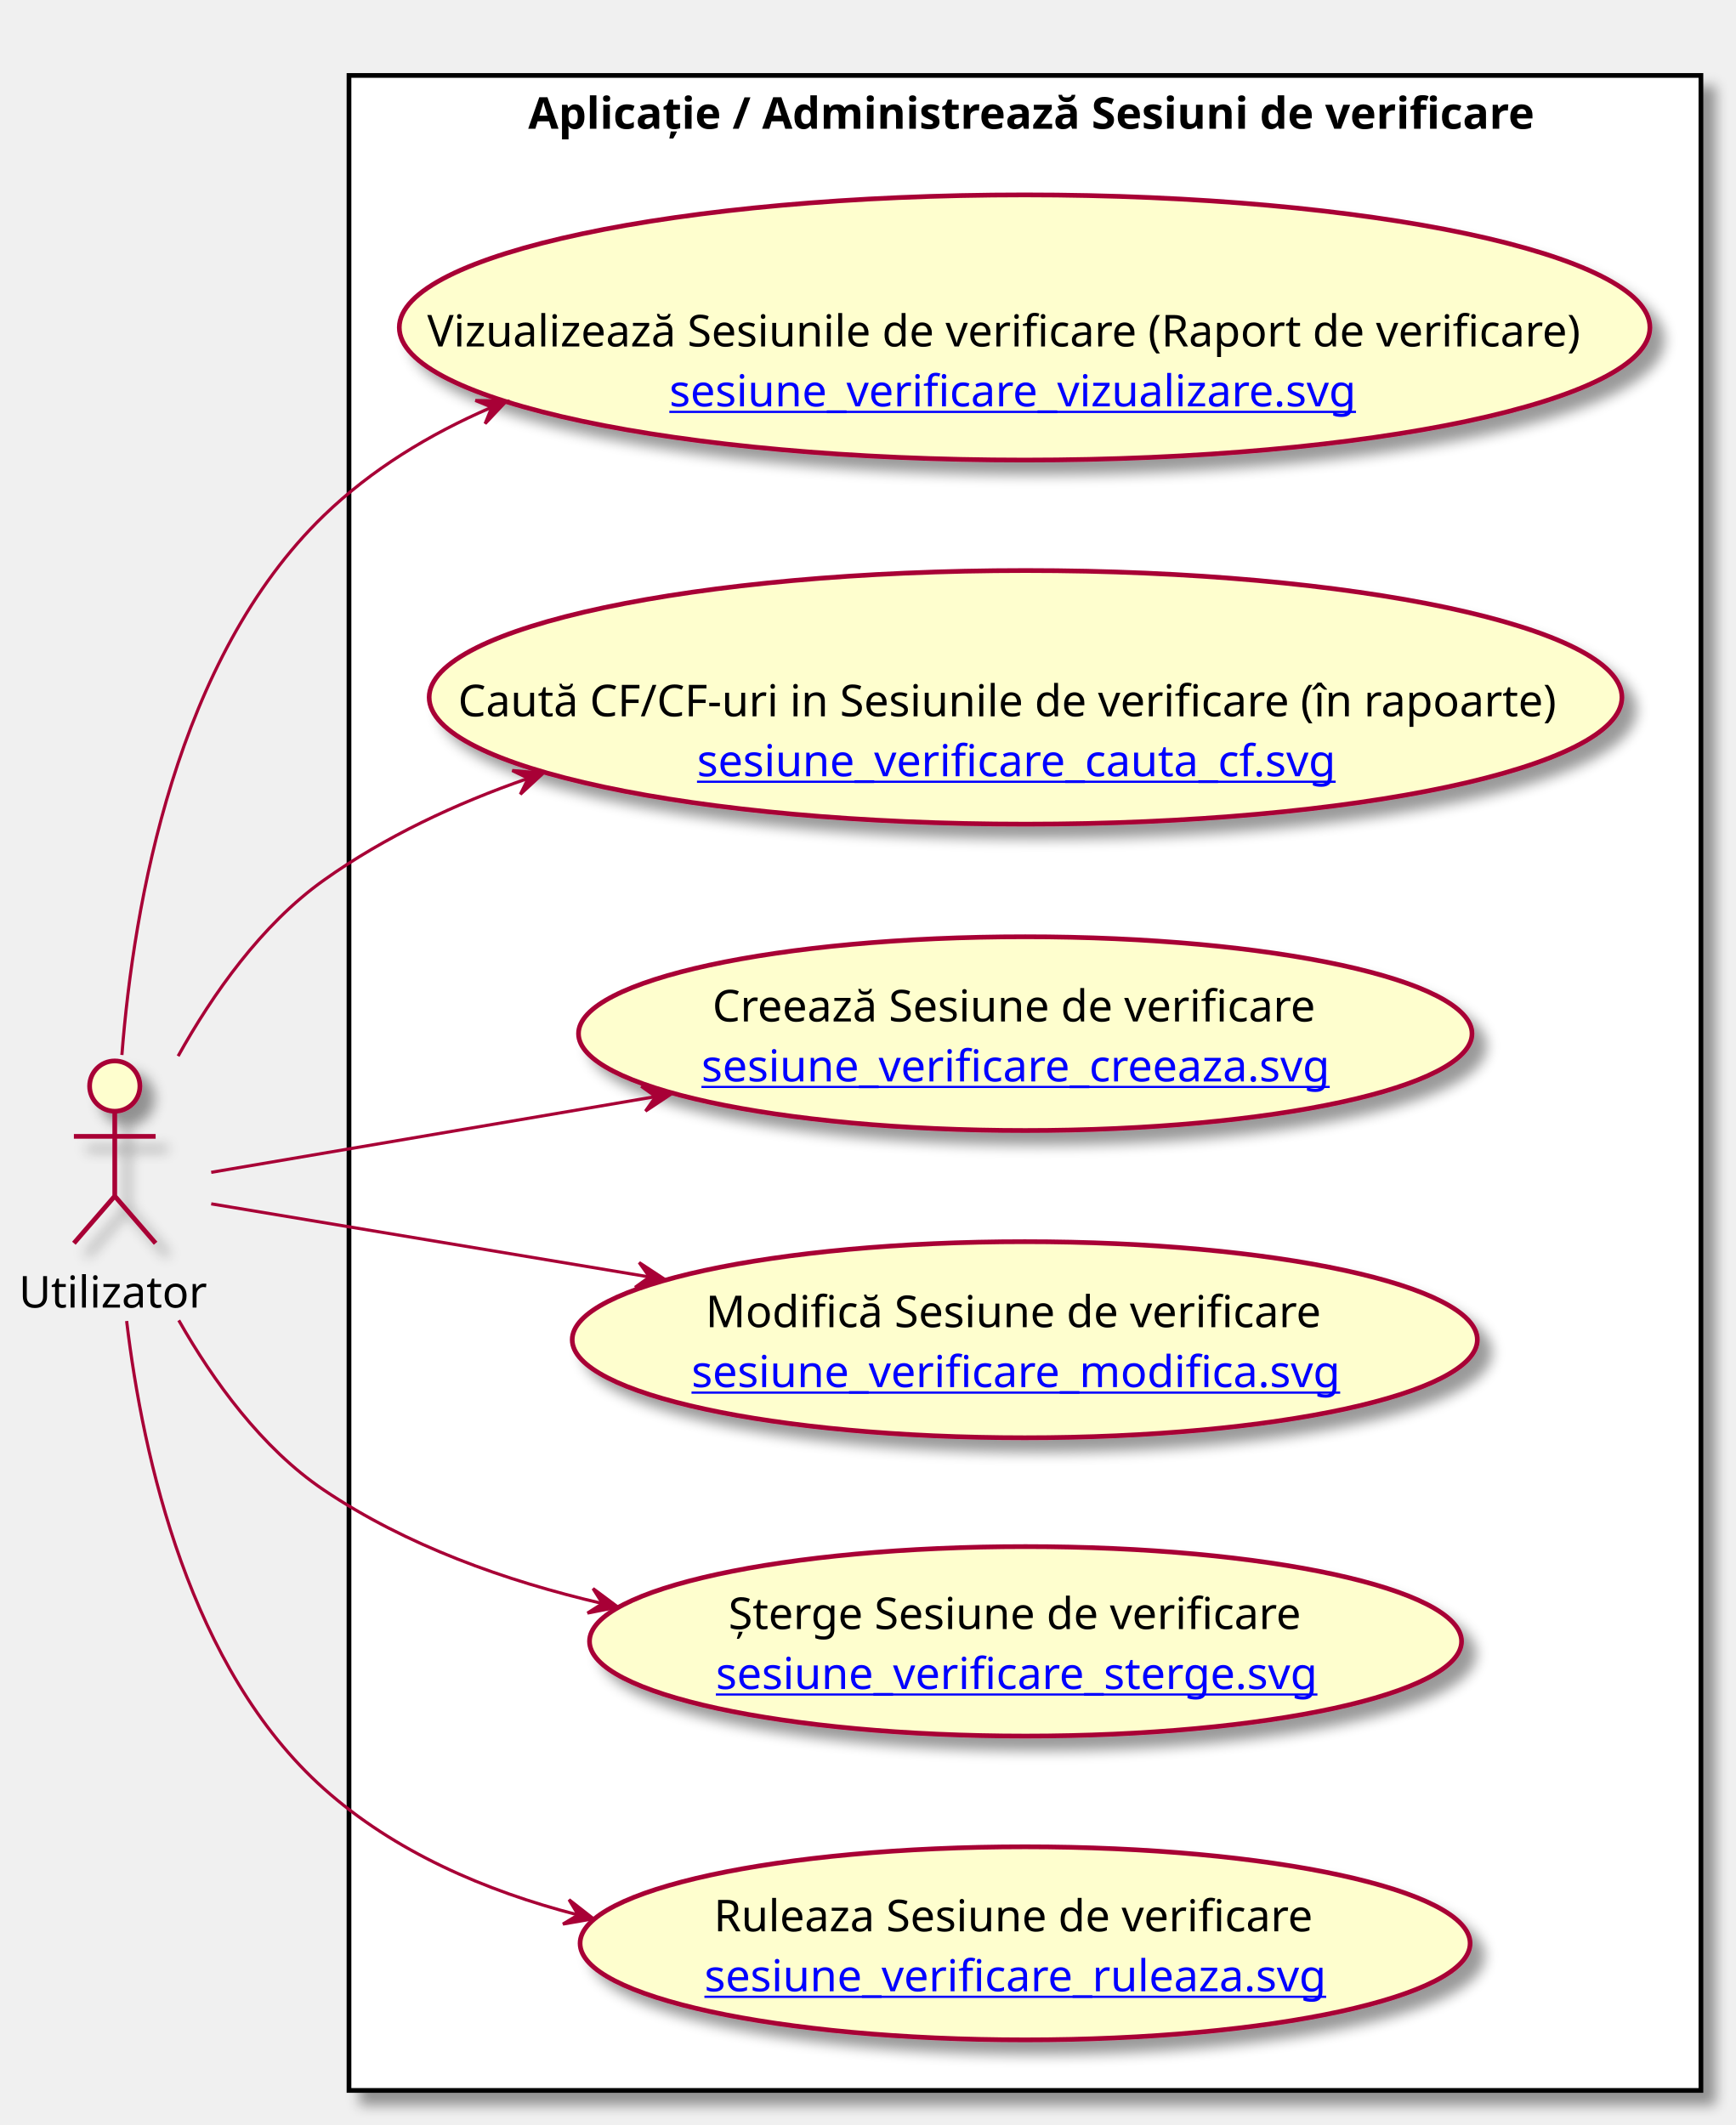
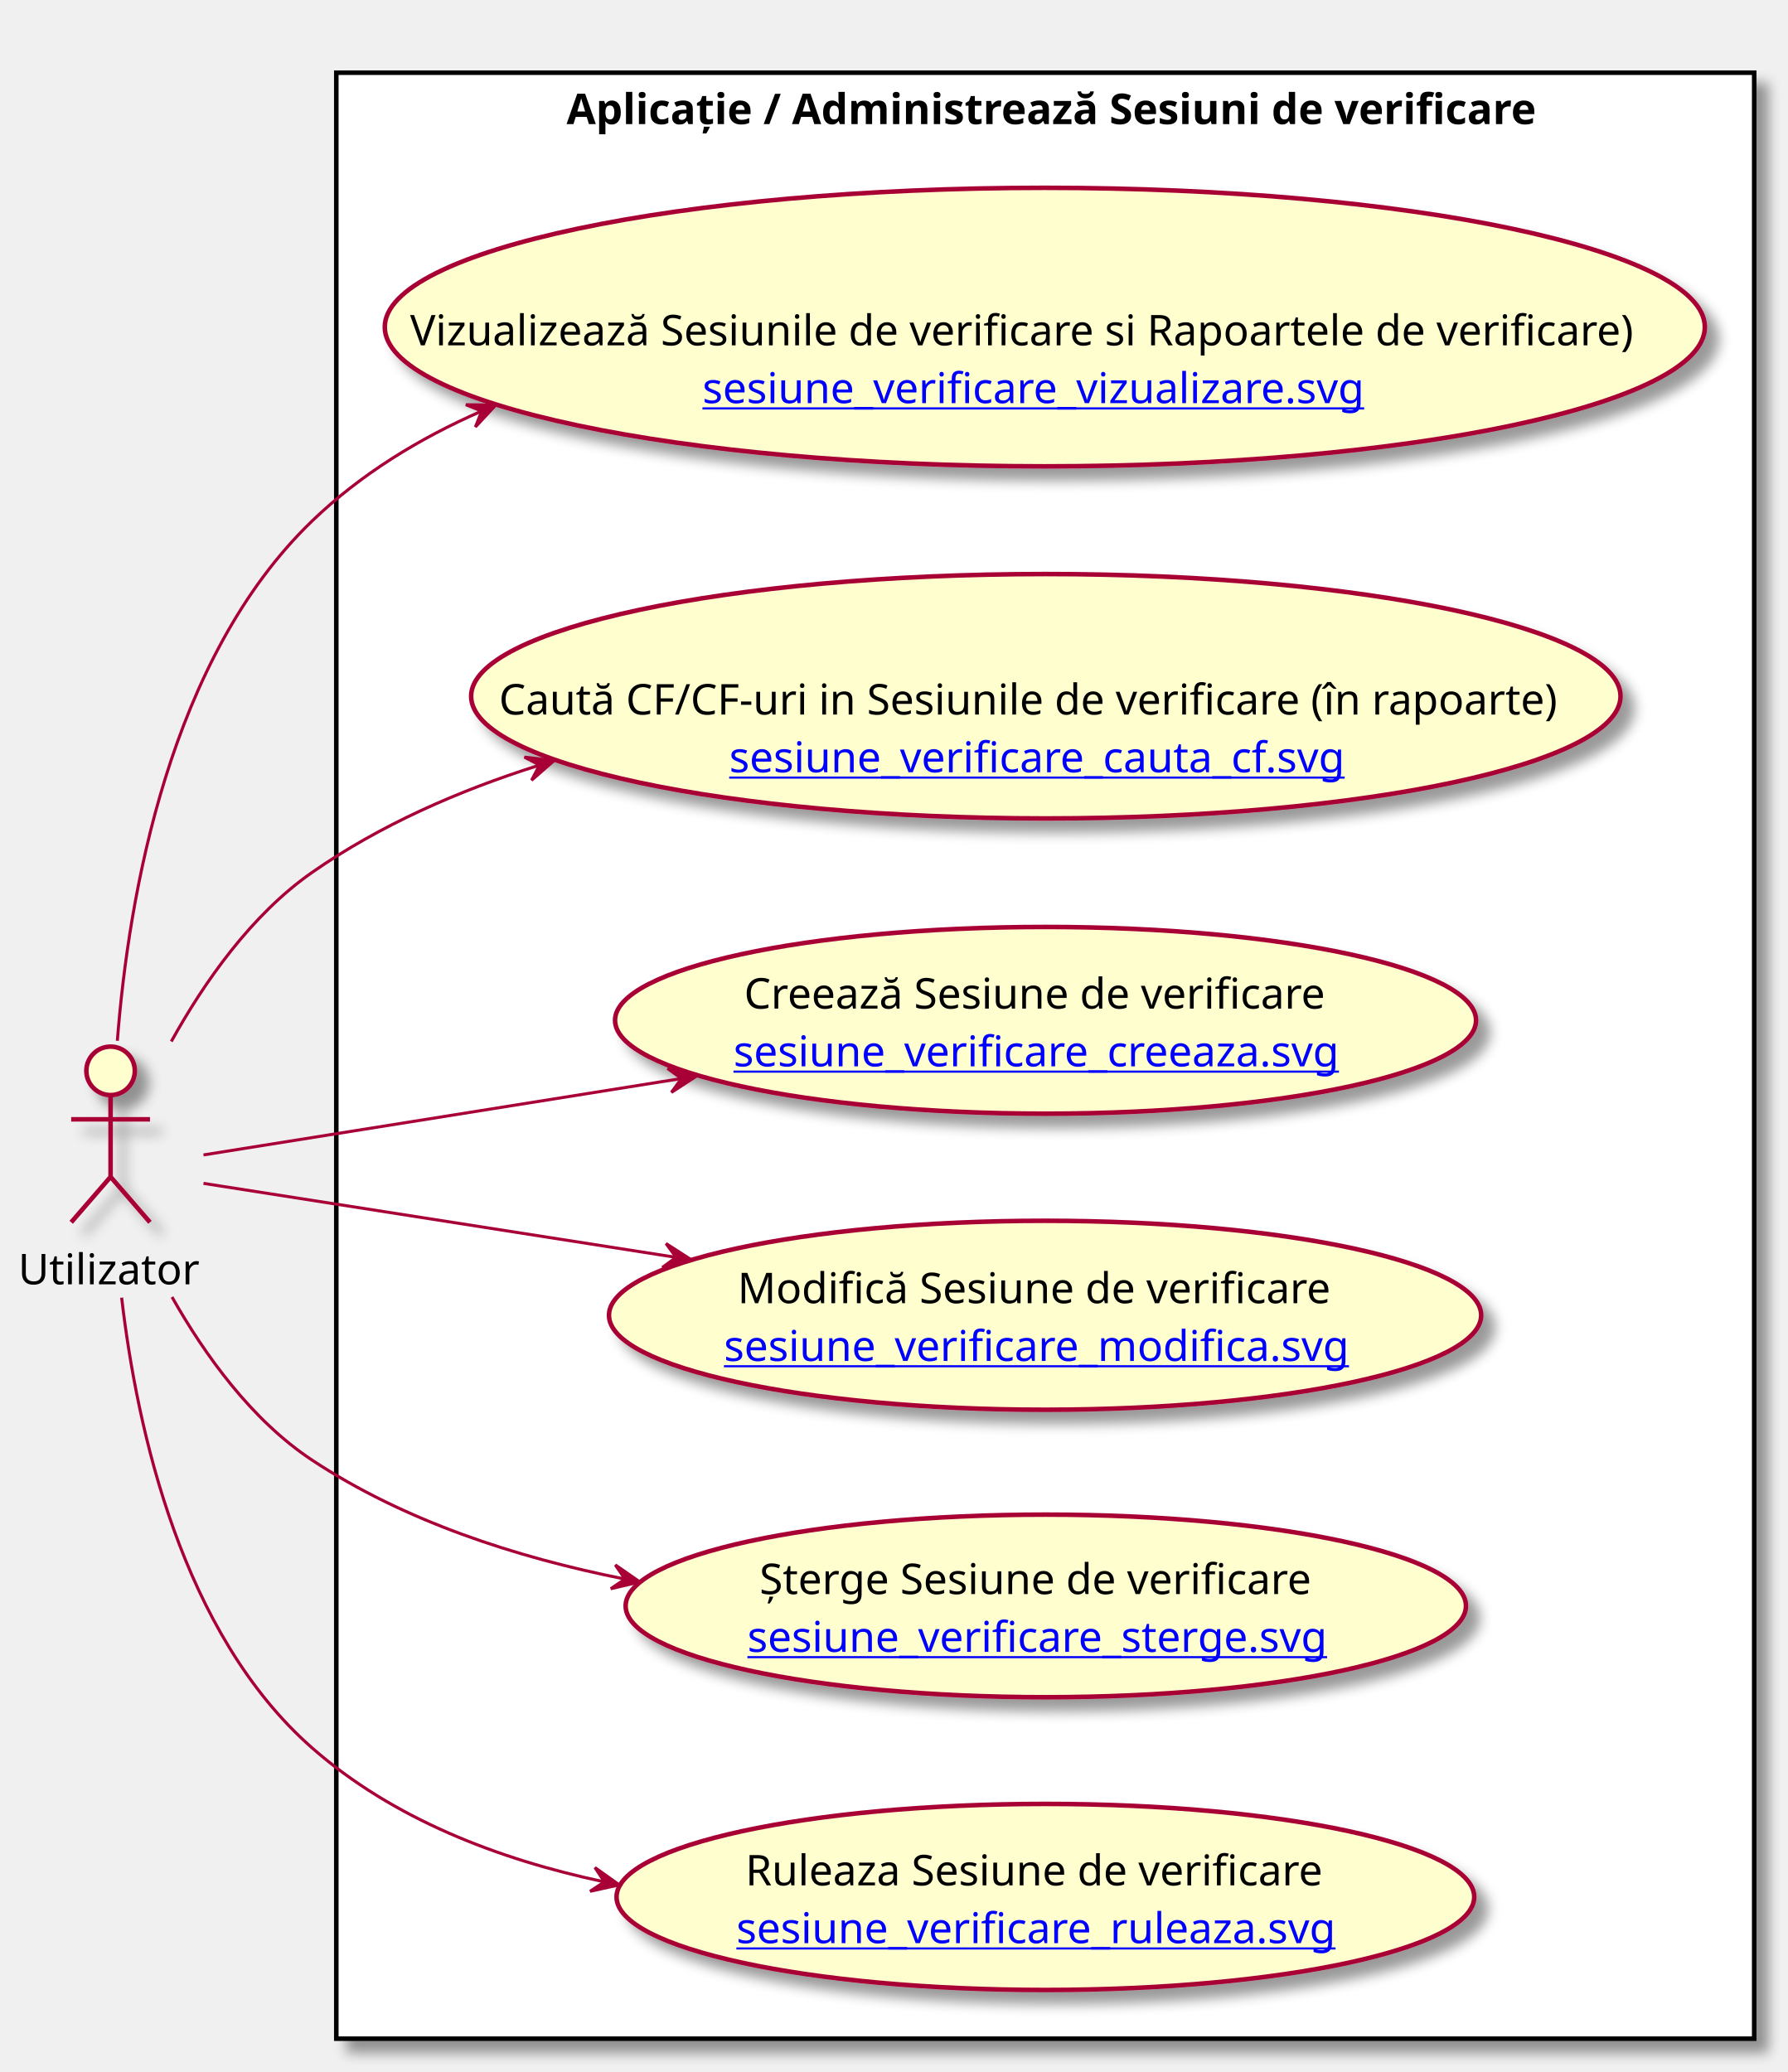
- <svg xmlns="http://www.w3.org/2000/svg" xmlns:xlink="http://www.w3.org/1999/xlink" contentScriptType="application/ecmascript" contentStyleType="text/css" height="676px" preserveAspectRatio="none" style="width:552px;height:676px;" version="1.1" viewBox="0 0 552 676" width="552px" zoomAndPan="magnify">
+ <svg xmlns="http://www.w3.org/2000/svg" xmlns:xlink="http://www.w3.org/1999/xlink" contentScriptType="application/ecmascript" contentStyleType="text/css" height="684px" preserveAspectRatio="none" style="width:590px;height:684px;" version="1.1" viewBox="0 0 590 684" width="590px" zoomAndPan="magnify">
  <defs>
-     <filter height="300%" id="f1s38jfds15xqy" width="300%" x="-1" y="-1">
+     <filter height="300%" id="f71in092flv9" width="300%" x="-1" y="-1">
      <feGaussianBlur result="blurOut" stdDeviation="2.0" />
      <feColorMatrix in="blurOut" result="blurOut2" type="matrix" values="0 0 0 0 0 0 0 0 0 0 0 0 0 0 0 0 0 0 .4 0" />
      <feOffset dx="4.0" dy="4.0" in="blurOut2" result="blurOut3" />
      <feBlend in="SourceGraphic" in2="blurOut3" mode="normal" />
    </filter>
  </defs>
  <g>
-     <rect fill="#FFFFFF" filter="url(#f1s38jfds15xqy)" height="641" style="stroke: #000000; stroke-width: 1.5;" width="430" x="111" y="24" />
-     <text fill="#000000" font-family="sans-serif" font-size="14" font-weight="bold" lengthAdjust="spacingAndGlyphs" textLength="316" x="168" y="40.966">Aplicație / Administrează Sesiuni de verificare</text>
-     <ellipse cx="325.889" cy="104.178" fill="#FEFECE" filter="url(#f1s38jfds15xqy)" rx="198.889" ry="42.178" style="stroke: #A80036; stroke-width: 1.5;" />
-     <text fill="#000000" font-family="sans-serif" font-size="14" lengthAdjust="spacingAndGlyphs" textLength="380" x="135.889" y="110.212">Vizualizează Sesiunile de verificare (Raport de verificare)</text>
+     <rect fill="#FFFFFF" filter="url(#f71in092flv9)" height="649" style="stroke: #000000; stroke-width: 1.5;" width="468" x="111" y="24" />
+     <text fill="#000000" font-family="sans-serif" font-size="14" font-weight="bold" lengthAdjust="spacingAndGlyphs" textLength="316" x="187" y="40.966">Aplicație / Administrează Sesiuni de verificare</text>
+     <ellipse cx="344.855" cy="107.971" fill="#FEFECE" filter="url(#f71in092flv9)" rx="217.855" ry="45.971" style="stroke: #A80036; stroke-width: 1.5;" />
+     <text fill="#000000" font-family="sans-serif" font-size="14" lengthAdjust="spacingAndGlyphs" textLength="419" x="135.355" y="114.005">Vizualizează Sesiunile de verificare si Rapoartele de verificare)</text>
    <a href="sesiune_verificare_vizualizare.svg" target="_top" title="sesiune_verificare_vizualizare.svg" xlink:actuate="onRequest" xlink:href="sesiune_verificare_vizualizare.svg" xlink:show="new" xlink:title="sesiune_verificare_vizualizare.svg" xlink:type="simple">
-       <text fill="#0000FF" font-family="sans-serif" font-size="14" lengthAdjust="spacingAndGlyphs" text-decoration="underline" textLength="226" x="212.889" y="129.28">sesiune_verificare_vizualizare.svg</text>
+       <text fill="#0000FF" font-family="sans-serif" font-size="14" lengthAdjust="spacingAndGlyphs" text-decoration="underline" textLength="226" x="231.855" y="133.073">sesiune_verificare_vizualizare.svg</text>
    </a>
-     <ellipse cx="326.189" cy="221.838" fill="#FEFECE" filter="url(#f1s38jfds15xqy)" rx="189.689" ry="40.338" style="stroke: #A80036; stroke-width: 1.5;" />
-     <text fill="#000000" font-family="sans-serif" font-size="14" lengthAdjust="spacingAndGlyphs" textLength="361" x="145.689" y="227.872">Caută CF/CF-uri in Sesiunile de verificare (în rapoarte)</text>
+     <ellipse cx="345.189" cy="229.838" fill="#FEFECE" filter="url(#f71in092flv9)" rx="189.689" ry="40.338" style="stroke: #A80036; stroke-width: 1.5;" />
+     <text fill="#000000" font-family="sans-serif" font-size="14" lengthAdjust="spacingAndGlyphs" textLength="361" x="164.689" y="235.872">Caută CF/CF-uri in Sesiunile de verificare (în rapoarte)</text>
    <a href="sesiune_verificare_cauta_cf.svg" target="_top" title="sesiune_verificare_cauta_cf.svg" xlink:actuate="onRequest" xlink:href="sesiune_verificare_cauta_cf.svg" xlink:show="new" xlink:title="sesiune_verificare_cauta_cf.svg" xlink:type="simple">
-       <text fill="#0000FF" font-family="sans-serif" font-size="14" lengthAdjust="spacingAndGlyphs" text-decoration="underline" textLength="209" x="221.689" y="246.94">sesiune_verificare_cauta_cf.svg</text>
+       <text fill="#0000FF" font-family="sans-serif" font-size="14" lengthAdjust="spacingAndGlyphs" text-decoration="underline" textLength="209" x="240.689" y="254.94">sesiune_verificare_cauta_cf.svg</text>
    </a>
-     <ellipse cx="326.096" cy="328.819" fill="#FEFECE" filter="url(#f1s38jfds15xqy)" rx="142.096" ry="30.819" style="stroke: #A80036; stroke-width: 1.5;" />
-     <text fill="#000000" font-family="sans-serif" font-size="14" lengthAdjust="spacingAndGlyphs" textLength="199" x="226.596" y="324.947">Creează Sesiune de verificare</text>
+     <ellipse cx="345.096" cy="336.819" fill="#FEFECE" filter="url(#f71in092flv9)" rx="142.096" ry="30.819" style="stroke: #A80036; stroke-width: 1.5;" />
+     <text fill="#000000" font-family="sans-serif" font-size="14" lengthAdjust="spacingAndGlyphs" textLength="199" x="245.596" y="332.947">Creează Sesiune de verificare</text>
    <a href="sesiune_verificare_creeaza.svg" target="_top" title="sesiune_verificare_creeaza.svg" xlink:actuate="onRequest" xlink:href="sesiune_verificare_creeaza.svg" xlink:show="new" xlink:title="sesiune_verificare_creeaza.svg" xlink:type="simple">
-       <text fill="#0000FF" font-family="sans-serif" font-size="14" lengthAdjust="spacingAndGlyphs" text-decoration="underline" textLength="206" x="223.096" y="344.015">sesiune_verificare_creeaza.svg</text>
+       <text fill="#0000FF" font-family="sans-serif" font-size="14" lengthAdjust="spacingAndGlyphs" text-decoration="underline" textLength="206" x="242.096" y="352.015">sesiune_verificare_creeaza.svg</text>
    </a>
-     <ellipse cx="325.942" cy="426.188" fill="#FEFECE" filter="url(#f1s38jfds15xqy)" rx="143.942" ry="31.189" style="stroke: #A80036; stroke-width: 1.5;" />
-     <text fill="#000000" font-family="sans-serif" font-size="14" lengthAdjust="spacingAndGlyphs" textLength="203" x="224.442" y="422.199">Modifică Sesiune de verificare</text>
+     <ellipse cx="344.942" cy="434.188" fill="#FEFECE" filter="url(#f71in092flv9)" rx="143.942" ry="31.189" style="stroke: #A80036; stroke-width: 1.5;" />
+     <text fill="#000000" font-family="sans-serif" font-size="14" lengthAdjust="spacingAndGlyphs" textLength="203" x="243.442" y="430.199">Modifică Sesiune de verificare</text>
    <a href="sesiune_verificare_modifica.svg" target="_top" title="sesiune_verificare_modifica.svg" xlink:actuate="onRequest" xlink:href="sesiune_verificare_modifica.svg" xlink:show="new" xlink:title="sesiune_verificare_modifica.svg" xlink:type="simple">
-       <text fill="#0000FF" font-family="sans-serif" font-size="14" lengthAdjust="spacingAndGlyphs" text-decoration="underline" textLength="212" x="219.942" y="441.267">sesiune_verificare_modifica.svg</text>
+       <text fill="#0000FF" font-family="sans-serif" font-size="14" lengthAdjust="spacingAndGlyphs" text-decoration="underline" textLength="212" x="238.942" y="449.267">sesiune_verificare_modifica.svg</text>
    </a>
-     <ellipse cx="326.183" cy="522.137" fill="#FEFECE" filter="url(#f1s38jfds15xqy)" rx="138.683" ry="30.137" style="stroke: #A80036; stroke-width: 1.5;" />
-     <text fill="#000000" font-family="sans-serif" font-size="14" lengthAdjust="spacingAndGlyphs" textLength="189" x="231.683" y="518.232">Șterge Sesiune de verificare</text>
+     <ellipse cx="345.183" cy="530.137" fill="#FEFECE" filter="url(#f71in092flv9)" rx="138.683" ry="30.137" style="stroke: #A80036; stroke-width: 1.5;" />
+     <text fill="#000000" font-family="sans-serif" font-size="14" lengthAdjust="spacingAndGlyphs" textLength="189" x="250.683" y="526.232">Șterge Sesiune de verificare</text>
    <a href="sesiune_verificare_sterge.svg" target="_top" title="sesiune_verificare_sterge.svg" xlink:actuate="onRequest" xlink:href="sesiune_verificare_sterge.svg" xlink:show="new" xlink:title="sesiune_verificare_sterge.svg" xlink:type="simple">
-       <text fill="#0000FF" font-family="sans-serif" font-size="14" lengthAdjust="spacingAndGlyphs" text-decoration="underline" textLength="197" x="227.683" y="537.3">sesiune_verificare_sterge.svg</text>
+       <text fill="#0000FF" font-family="sans-serif" font-size="14" lengthAdjust="spacingAndGlyphs" text-decoration="underline" textLength="197" x="246.683" y="545.3">sesiune_verificare_sterge.svg</text>
    </a>
-     <ellipse cx="326.045" cy="618.209" fill="#FEFECE" filter="url(#f1s38jfds15xqy)" rx="141.545" ry="30.709" style="stroke: #A80036; stroke-width: 1.5;" />
-     <text fill="#000000" font-family="sans-serif" font-size="14" lengthAdjust="spacingAndGlyphs" textLength="198" x="227.045" y="614.393">Ruleaza Sesiune de verificare</text>
+     <ellipse cx="345.045" cy="626.209" fill="#FEFECE" filter="url(#f71in092flv9)" rx="141.545" ry="30.709" style="stroke: #A80036; stroke-width: 1.5;" />
+     <text fill="#000000" font-family="sans-serif" font-size="14" lengthAdjust="spacingAndGlyphs" textLength="198" x="246.045" y="622.393">Ruleaza Sesiune de verificare</text>
    <a href="sesiune_verificare_ruleaza.svg" target="_top" title="sesiune_verificare_ruleaza.svg" xlink:actuate="onRequest" xlink:href="sesiune_verificare_ruleaza.svg" xlink:show="new" xlink:title="sesiune_verificare_ruleaza.svg" xlink:type="simple">
-       <text fill="#0000FF" font-family="sans-serif" font-size="14" lengthAdjust="spacingAndGlyphs" text-decoration="underline" textLength="204" x="224.045" y="633.461">sesiune_verificare_ruleaza.svg</text>
+       <text fill="#0000FF" font-family="sans-serif" font-size="14" lengthAdjust="spacingAndGlyphs" text-decoration="underline" textLength="204" x="243.045" y="641.461">sesiune_verificare_ruleaza.svg</text>
    </a>
-     <ellipse cx="36.5" cy="345.5" fill="#FEFECE" filter="url(#f1s38jfds15xqy)" rx="8" ry="8" style="stroke: #A80036; stroke-width: 1.5;" />
-     <path d="M36.5,353.5 L36.5,380.5 M23.5,361.5 L49.5,361.5 M36.5,380.5 L23.5,395.5 M36.5,380.5 L49.5,395.5 " fill="none" filter="url(#f1s38jfds15xqy)" style="stroke: #A80036; stroke-width: 1.5;" />
-     <text fill="#000000" font-family="sans-serif" font-size="14" lengthAdjust="spacingAndGlyphs" textLength="61" x="6" y="415.966">Utilizator</text>
-     <path d="M38.77,335.61 C42.54,287.37 56.09,209.39 103,164 C118.14,149.35 136.48,138.19 156.05,129.7 " fill="none" id="user-&gt;UC1" style="stroke: #A80036; stroke-width: 1.0;" />
-     <polygon fill="#A80036" points="161.05,127.6,151.203,127.391,156.439,129.533,154.297,134.769,161.05,127.6" style="stroke: #A80036; stroke-width: 1.0;" />
-     <path d="M56.65,335.97 C67.61,316.29 83.16,294.12 103,280 C122.39,266.2 144.82,255.68 167.82,247.66 " fill="none" id="user-&gt;UC2" style="stroke: #A80036; stroke-width: 1.0;" />
-     <polygon fill="#A80036" points="172.74,245.99,162.931,245.103,168.007,247.601,165.509,252.677,172.74,245.99" style="stroke: #A80036; stroke-width: 1.0;" />
-     <path d="M67.18,372.94 C100.61,367.24 157,357.63 208.53,348.85 " fill="none" id="user-&gt;UC3" style="stroke: #A80036; stroke-width: 1.0;" />
-     <polygon fill="#A80036" points="213.51,348,203.964,345.574,208.582,348.843,205.313,353.46,213.51,348" style="stroke: #A80036; stroke-width: 1.0;" />
-     <path d="M67.18,382.96 C100.13,388.46 155.37,397.68 206.3,406.18 " fill="none" id="user-&gt;UC4" style="stroke: #A80036; stroke-width: 1.0;" />
-     <polygon fill="#A80036" points="211.53,407.05,203.302,401.636,206.597,406.235,201.998,409.529,211.53,407.05" style="stroke: #A80036; stroke-width: 1.0;" />
-     <path d="M56.86,420.02 C67.79,439.27 83.25,460.7 103,474 C129.16,491.61 160.64,502.9 191.56,510.1 " fill="none" id="user-&gt;UC5" style="stroke: #A80036; stroke-width: 1.0;" />
-     <polygon fill="#A80036" points="196.52,511.23,188.622,505.346,191.643,510.129,186.86,513.149,196.52,511.23" style="stroke: #A80036; stroke-width: 1.0;" />
-     <path d="M40.28,420.24 C45.48,463.92 60.38,530.94 103,569 C125.47,589.07 154.28,601.52 183.65,609.12 " fill="none" id="user-&gt;UC6" style="stroke: #A80036; stroke-width: 1.0;" />
-     <polygon fill="#A80036" points="188.75,610.39,180.993,604.321,183.9,609.174,179.047,612.081,188.75,610.39" style="stroke: #A80036; stroke-width: 1.0;" />
+     <ellipse cx="36.5" cy="353.5" fill="#FEFECE" filter="url(#f71in092flv9)" rx="8" ry="8" style="stroke: #A80036; stroke-width: 1.5;" />
+     <path d="M36.5,361.5 L36.5,388.5 M23.5,369.5 L49.5,369.5 M36.5,388.5 L23.5,403.5 M36.5,388.5 L49.5,403.5 " fill="none" filter="url(#f71in092flv9)" style="stroke: #A80036; stroke-width: 1.5;" />
+     <text fill="#000000" font-family="sans-serif" font-size="14" lengthAdjust="spacingAndGlyphs" textLength="61" x="6" y="423.966">Utilizator</text>
+     <path d="M38.73,343.58 C42.47,295.29 55.99,217.28 103,172 C119.02,156.57 138.31,144.76 158.91,135.73 " fill="none" id="user-&gt;UC1" style="stroke: #A80036; stroke-width: 1.0;" />
+     <polygon fill="#A80036" points="163.61,133.73,153.762,133.599,159.014,135.7,156.913,140.952,163.61,133.73" style="stroke: #A80036; stroke-width: 1.0;" />
+     <path d="M56.54,343.81 C67.47,324.08 83.02,301.93 103,288 C125.35,272.42 151.38,260.99 177.91,252.63 " fill="none" id="user-&gt;UC2" style="stroke: #A80036; stroke-width: 1.0;" />
+     <polygon fill="#A80036" points="182.87,251.1,173.091,249.93,178.092,252.573,175.448,257.575,182.87,251.1" style="stroke: #A80036; stroke-width: 1.0;" />
+     <path d="M67.17,381.26 C103.55,375.44 167.46,365.22 224.71,356.07 " fill="none" id="user-&gt;UC3" style="stroke: #A80036; stroke-width: 1.0;" />
+     <polygon fill="#A80036" points="229.87,355.25,220.352,352.717,224.932,356.037,221.612,360.617,229.87,355.25" style="stroke: #A80036; stroke-width: 1.0;" />
+     <path d="M67.17,390.65 C103.19,396.29 166.18,406.15 222.98,415.05 " fill="none" id="user-&gt;UC4" style="stroke: #A80036; stroke-width: 1.0;" />
+     <polygon fill="#A80036" points="228.11,415.85,219.834,410.51,223.17,415.079,218.601,418.414,228.11,415.85" style="stroke: #A80036; stroke-width: 1.0;" />
+     <path d="M56.77,428.16 C67.67,447.44 83.14,468.87 103,482 C133.35,502.08 170.24,514.1 205.93,521.21 " fill="none" id="user-&gt;UC5" style="stroke: #A80036; stroke-width: 1.0;" />
+     <polygon fill="#A80036" points="211.19,522.23,203.105,516.606,206.28,521.288,201.597,524.462,211.19,522.23" style="stroke: #A80036; stroke-width: 1.0;" />
+     <path d="M40.15,428.38 C45.25,472.18 60.06,539.3 103,577 C129.68,600.43 164.46,613.8 199.26,621.19 " fill="none" id="user-&gt;UC6" style="stroke: #A80036; stroke-width: 1.0;" />
+     <polygon fill="#A80036" points="204.39,622.23,196.372,616.511,199.491,621.23,194.772,624.35,204.39,622.23" style="stroke: #A80036; stroke-width: 1.0;" />
  </g>
</svg>
